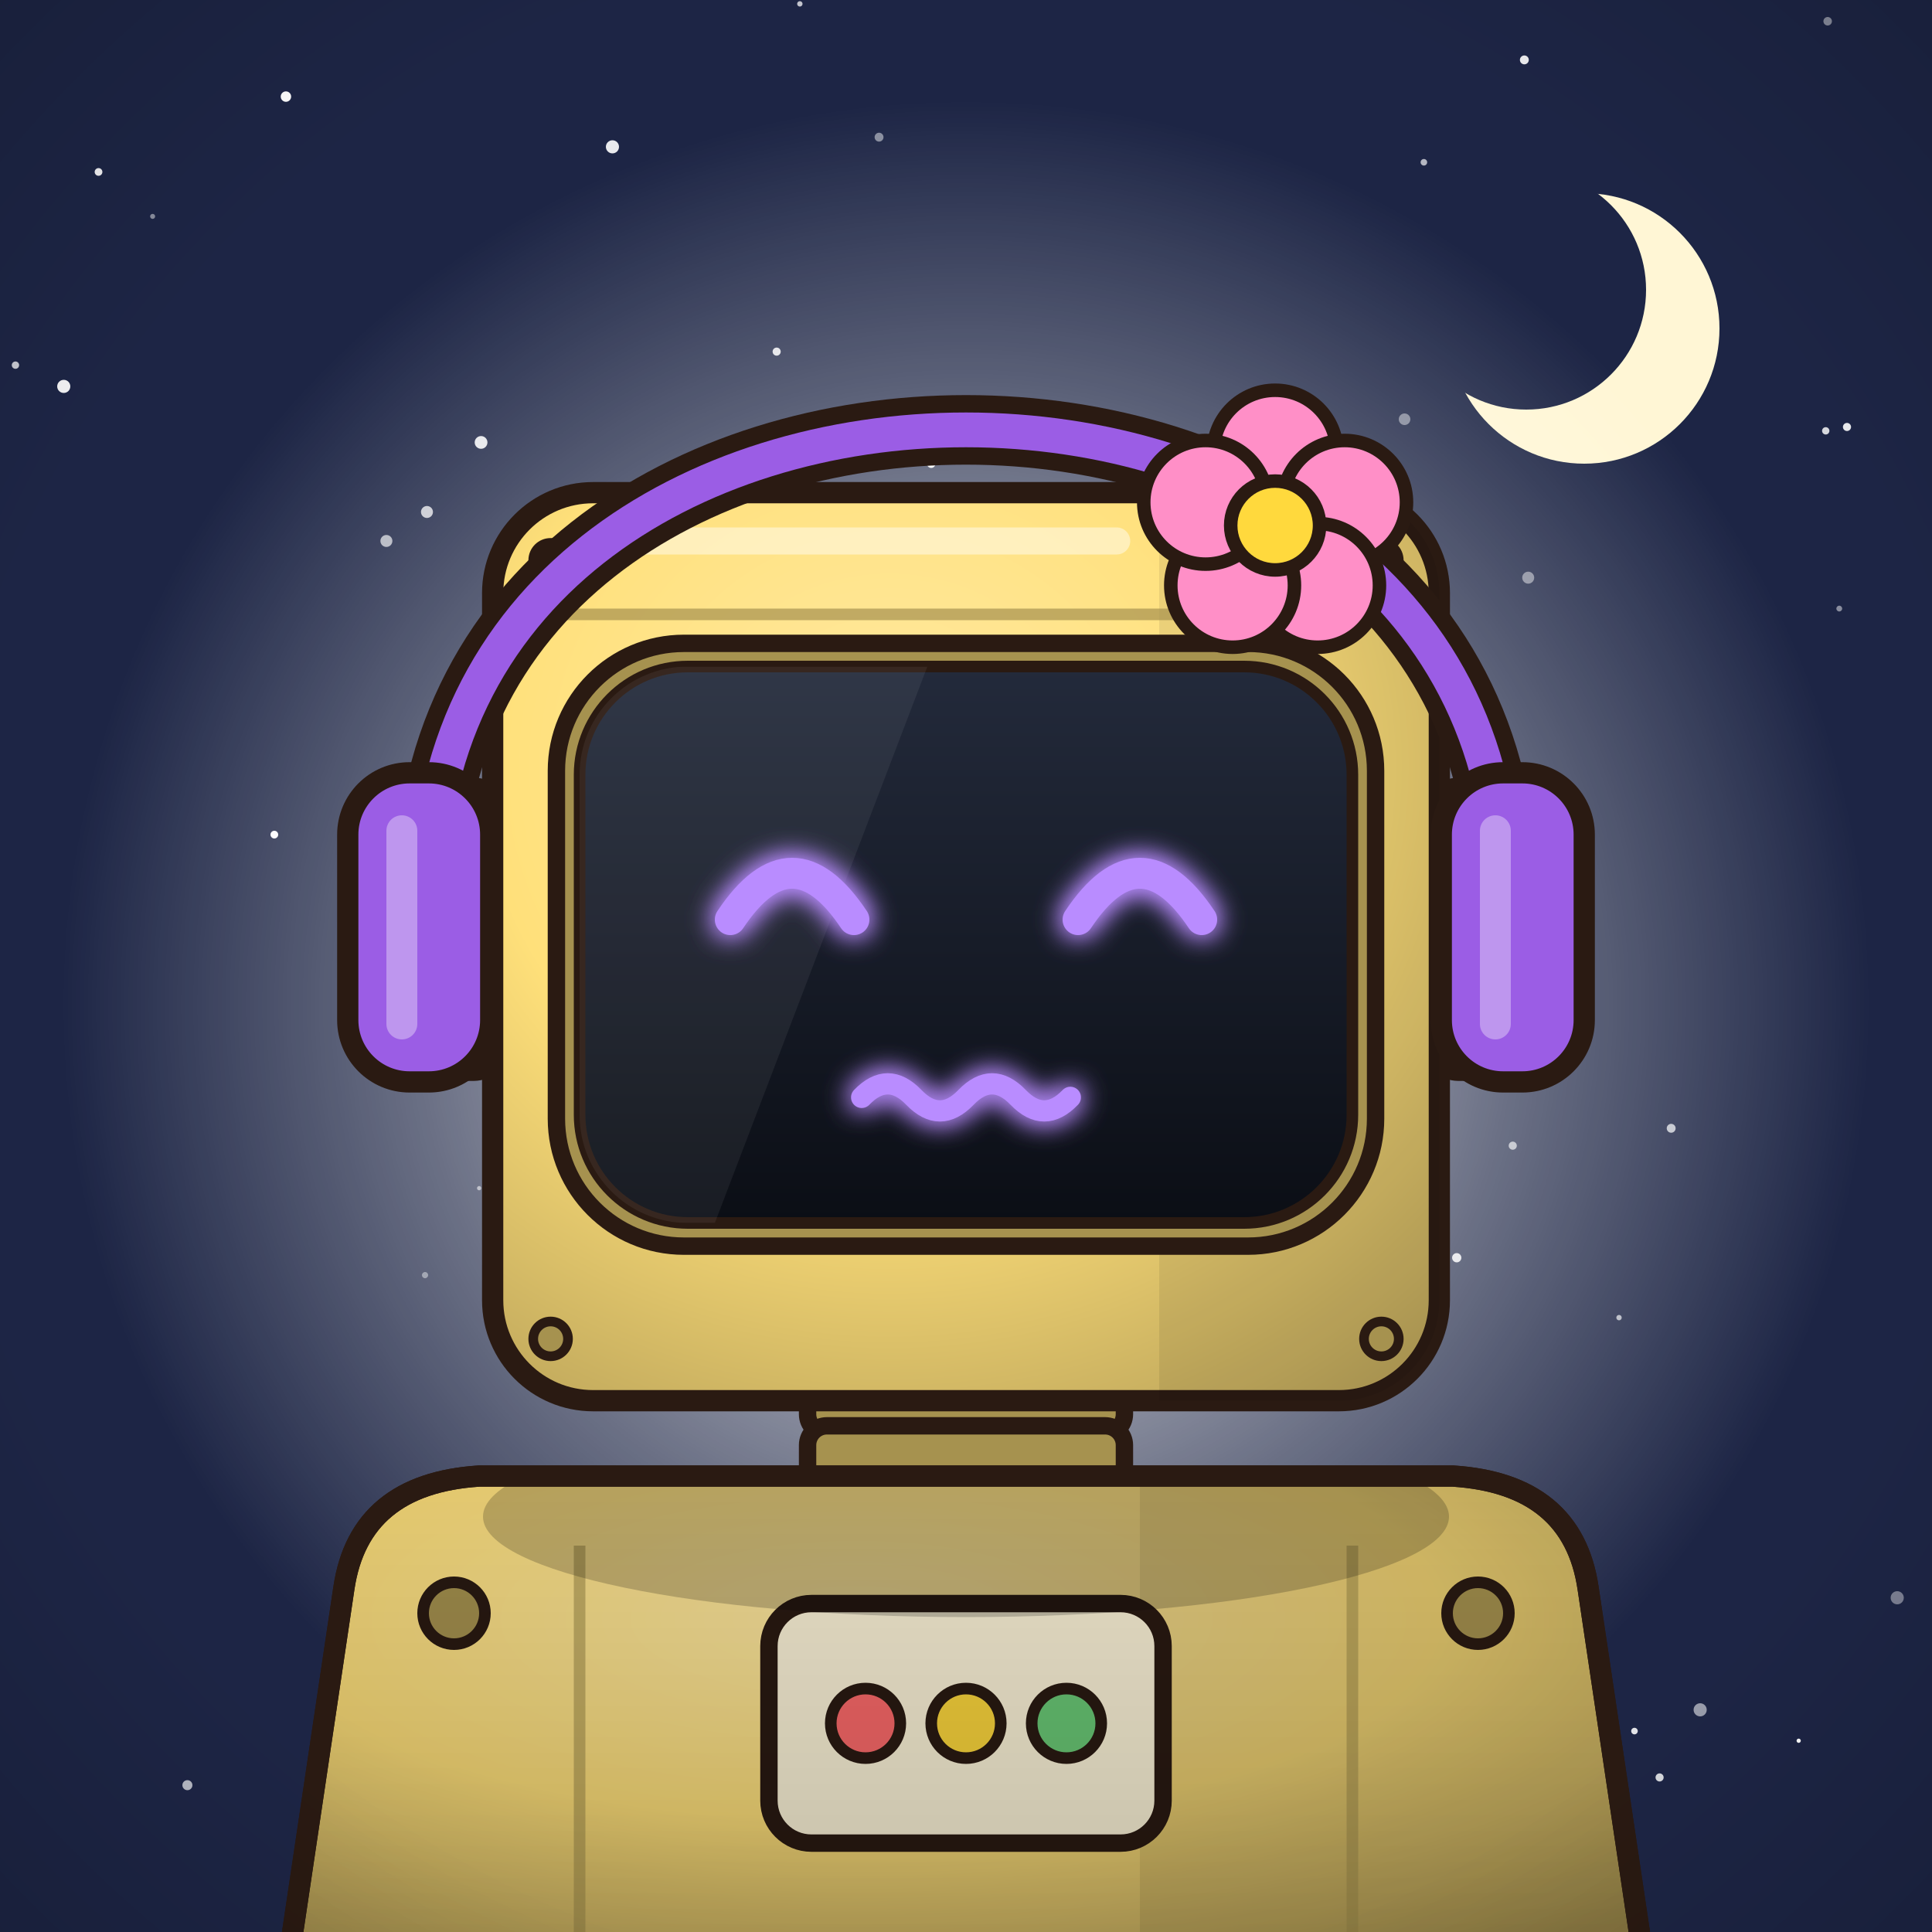
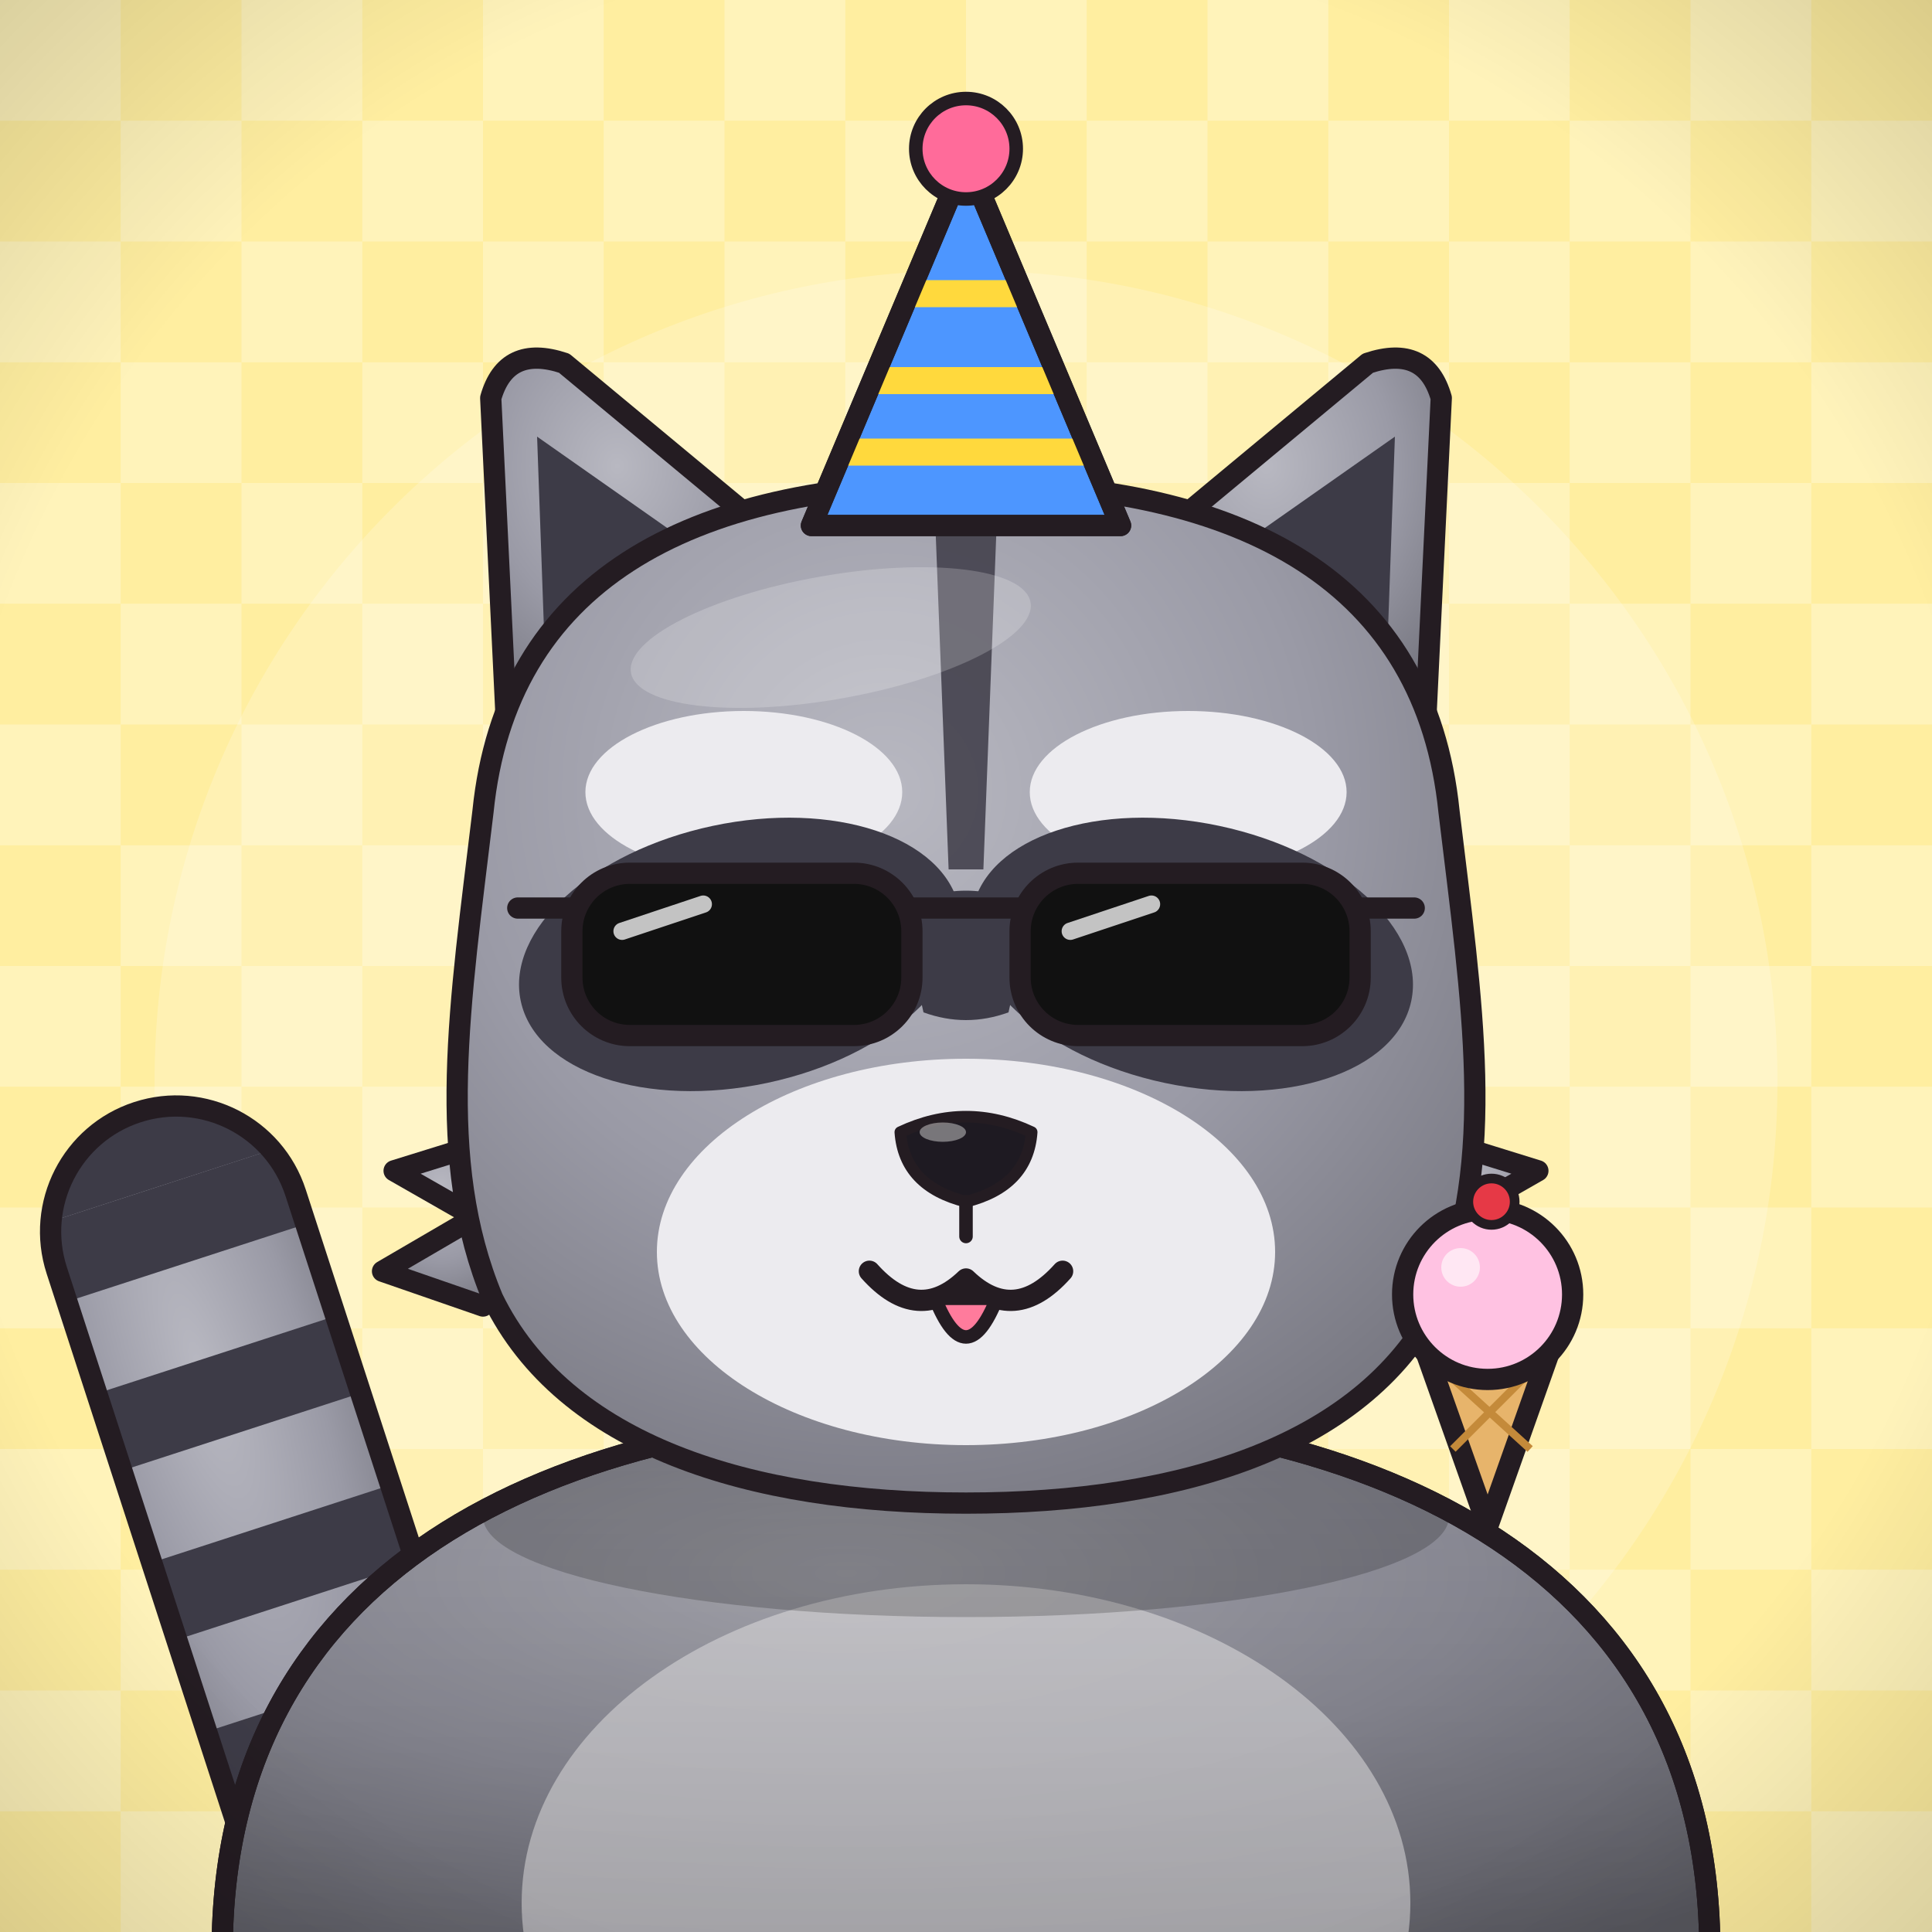
<svg xmlns="http://www.w3.org/2000/svg" viewBox="0 0 1000 1000" width="1000" height="1000">
  <defs>
    <clipPath id="bodyclip">
-       <path d="M150 1010 L178 822 Q186 768 248 764 L752 764 Q814 768 822 822 L850 1010 Z" />
+       <path d="M115 1010 C115 815 280 730 500 730 C720 730 885 815 885 1010 Z" />
    </clipPath>
    <radialGradient id="fs" cx=".42" cy=".3" r=".85">
-       <stop offset="0" stop-color="#ffe9a2" />
-       <stop offset=".5" stop-color="#ffe07a" />
-       <stop offset="1" stop-color="#b8a158" />
+       <stop offset="0" stop-color="#b8b8c1" />
+       <stop offset=".5" stop-color="#9a9aa6" />
+       <stop offset="1" stop-color="#6f6f78" />
    </radialGradient>
-     <filter id="led" x="-50%" y="-50%" width="200%" height="200%">
-       <feGaussianBlur stdDeviation="7" result="b" />
-       <feMerge>
-         <feMergeNode in="b" />
-         <feMergeNode in="b" />
-         <feMergeNode in="SourceGraphic" />
-       </feMerge>
-     </filter>
-     <linearGradient id="visor" x1="0" y1="0" x2="0" y2="1">
-       <stop offset="0" stop-color="#232a3b" />
-       <stop offset="1" stop-color="#0b0e15" />
-     </linearGradient>
-     <clipPath id="visorclip">
-       <rect x="300" y="345" width="400" height="288" rx="56" />
-     </clipPath>
-     <clipPath id="headclip">
-       <rect x="255" y="255" width="490" height="470" rx="52" />
-     </clipPath>
    <linearGradient id="bodyshade" x1="0" y1="0" x2="0" y2="1">
      <stop offset=".55" stop-color="#000" stop-opacity="0" />
      <stop offset="1" stop-color="#000" stop-opacity=".22" />
    </linearGradient>
+     <clipPath id="eye0">
+       <ellipse cx="390" cy="492" rx="37" ry="33" />
+     </clipPath>
+     <clipPath id="eye1">
+       <ellipse cx="610" cy="492" rx="37" ry="33" />
+     </clipPath>
+     <clipPath id="tailclip">
+       <rect x="105" y="560" width="130" height="460" rx="65" />
+     </clipPath>
+     <pattern id="pat" width="125" height="125" patternUnits="userSpaceOnUse">
+       <rect width="62.5" height="62.5" fill="#fff" />
+       <rect x="62.5" y="62.5" width="62.5" height="62.5" fill="#fff" />
+     </pattern>
    <radialGradient id="vig" r=".75">
      <stop offset=".7" stop-color="#000" stop-opacity="0" />
      <stop offset="1" stop-color="#000" stop-opacity=".18" />
    </radialGradient>
  </defs>
-   <rect width="1000" height="1000" fill="#1d2545" />
-   <circle cx="754" cy="651" r="2.4" fill="#fff" opacity="0.86" />
-   <circle cx="222" cy="484" r="3.2" fill="#fff" opacity="0.53" />
-   <circle cx="231" cy="538" r="2.0" fill="#fff" opacity="0.96" />
-   <circle cx="455" cy="71" r="2.3" fill="#fff" opacity="0.47" />
-   <circle cx="789" cy="31" r="2.3" fill="#fff" opacity="0.91" />
-   <circle cx="781" cy="770" r="1.1" fill="#fff" opacity="0.77" />
-   <circle cx="220" cy="660" r="1.6" fill="#fff" opacity="0.43" />
-   <circle cx="553" cy="503" r="3.1" fill="#fff" opacity="0.72" />
-   <circle cx="783" cy="593" r="2.1" fill="#fff" opacity="0.65" />
-   <circle cx="221" cy="265" r="3.1" fill="#fff" opacity="0.75" />
-   <circle cx="248" cy="615" r="1.1" fill="#fff" opacity="0.56" />
-   <circle cx="148" cy="50" r="2.7" fill="#fff" opacity="1.00" />
-   <circle cx="200" cy="280" r="3.1" fill="#fff" opacity="0.65" />
-   <circle cx="838" cy="682" r="1.4" fill="#fff" opacity="0.66" />
-   <circle cx="719" cy="262" r="1.5" fill="#fff" opacity="0.71" />
-   <circle cx="366" cy="869" r="2.6" fill="#fff" opacity="0.99" />
-   <circle cx="592" cy="362" r="3.4" fill="#fff" opacity="0.46" />
-   <circle cx="931" cy="901" r="1.1" fill="#fff" opacity="0.99" />
-   <circle cx="728" cy="921" r="1.0" fill="#fff" opacity="0.71" />
-   <circle cx="341" cy="844" r="3.5" fill="#fff" opacity="0.71" />
-   <circle cx="448" cy="876" r="2.6" fill="#fff" opacity="0.62" />
-   <circle cx="808" cy="811" r="2.4" fill="#fff" opacity="0.88" />
-   <circle cx="157" cy="985" r="1.4" fill="#fff" opacity="0.43" />
-   <circle cx="859" cy="920" r="2.1" fill="#fff" opacity="0.82" />
-   <circle cx="249" cy="229" r="3.3" fill="#fff" opacity="0.89" />
-   <circle cx="8" cy="189" r="1.9" fill="#fff" opacity="0.76" />
-   <circle cx="280" cy="288" r="1.6" fill="#fff" opacity="0.79" />
-   <circle cx="573" cy="623" r="3.1" fill="#fff" opacity="0.68" />
-   <circle cx="203" cy="941" r="3.1" fill="#fff" opacity="0.47" />
-   <circle cx="97" cy="924" r="2.6" fill="#fff" opacity="0.68" />
-   <circle cx="865" cy="584" r="2.3" fill="#fff" opacity="0.71" />
-   <circle cx="625" cy="825" r="2.7" fill="#fff" opacity="0.82" />
-   <circle cx="33" cy="200" r="3.4" fill="#fff" opacity="0.94" />
-   <circle cx="982" cy="827" r="3.4" fill="#fff" opacity="0.42" />
-   <circle cx="816" cy="798" r="2.8" fill="#fff" opacity="0.81" />
-   <circle cx="727" cy="217" r="3.0" fill="#fff" opacity="0.44" />
-   <circle cx="314" cy="959" r="1.4" fill="#fff" opacity="0.66" />
-   <circle cx="593" cy="947" r="1.6" fill="#fff" opacity="0.70" />
-   <circle cx="391" cy="437" r="1.4" fill="#fff" opacity="0.46" />
-   <circle cx="262" cy="667" r="1.9" fill="#fff" opacity="0.79" />
-   <circle cx="660" cy="375" r="2.3" fill="#fff" opacity="0.67" />
-   <circle cx="482" cy="240" r="2.2" fill="#fff" opacity="0.95" />
-   <circle cx="946" cy="11" r="2.2" fill="#fff" opacity="0.48" />
-   <circle cx="770" cy="841" r="2.0" fill="#fff" opacity="0.49" />
-   <circle cx="595" cy="300" r="1.5" fill="#fff" opacity="0.41" />
-   <circle cx="532" cy="954" r="2.9" fill="#fff" opacity="0.78" />
-   <circle cx="880" cy="885" r="3.4" fill="#fff" opacity="0.55" />
-   <circle cx="956" cy="221" r="2.1" fill="#fff" opacity="0.90" />
-   <circle cx="539" cy="389" r="1.1" fill="#fff" opacity="0.60" />
-   <circle cx="214" cy="786" r="2.8" fill="#fff" opacity="0.81" />
-   <circle cx="846" cy="896" r="1.7" fill="#fff" opacity="0.87" />
-   <circle cx="142" cy="432" r="2.0" fill="#fff" opacity="0.99" />
-   <circle cx="773" cy="973" r="1.7" fill="#fff" opacity="0.55" />
-   <circle cx="533" cy="382" r="2.9" fill="#fff" opacity="0.78" />
-   <circle cx="432" cy="645" r="1.5" fill="#fff" opacity="0.89" />
-   <circle cx="51" cy="89" r="2.0" fill="#fff" opacity="0.94" />
-   <circle cx="414" cy="2" r="1.4" fill="#fff" opacity="0.73" />
-   <circle cx="770" cy="435" r="1.9" fill="#fff" opacity="0.49" />
-   <circle cx="791" cy="299" r="3.1" fill="#fff" opacity="0.46" />
-   <circle cx="737" cy="84" r="1.7" fill="#fff" opacity="0.67" />
-   <circle cx="317" cy="76" r="3.4" fill="#fff" opacity="0.90" />
-   <circle cx="945" cy="223" r="1.9" fill="#fff" opacity="0.82" />
-   <circle cx="659" cy="428" r="2.5" fill="#fff" opacity="0.50" />
-   <circle cx="79" cy="112" r="1.3" fill="#fff" opacity="0.48" />
-   <circle cx="478" cy="500" r="1.8" fill="#fff" opacity="0.59" />
-   <circle cx="365" cy="785" r="2.6" fill="#fff" opacity="0.41" />
-   <circle cx="480" cy="262" r="1.5" fill="#fff" opacity="0.53" />
-   <circle cx="569" cy="812" r="2.9" fill="#fff" opacity="0.46" />
-   <circle cx="952" cy="315" r="1.5" fill="#fff" opacity="0.48" />
-   <circle cx="402" cy="182" r="2.1" fill="#fff" opacity="0.86" />
-   <circle cx="820" cy="170" r="70" fill="#fff6d5" />
-   <circle cx="790" cy="150" r="62" fill="#1d2545" />
-   <radialGradient id="auragrad">
-     <stop offset="0" stop-color="#ffffff" stop-opacity=".95" />
-     <stop offset=".6" stop-color="#ffffff" stop-opacity=".35" />
-     <stop offset="1" stop-color="#ffffff" stop-opacity="0" />
-   </radialGradient>
-   <circle cx="500" cy="520" r="470" fill="url(#auragrad)" />
-   <rect x="418" y="712" width="164" height="30" rx="10" fill="#a6924f" stroke="#2a1a12" stroke-width="9" stroke-linejoin="round" stroke-linecap="round" />
-   <rect x="418" y="738" width="164" height="30" rx="10" fill="#a6924f" stroke="#2a1a12" stroke-width="9" stroke-linejoin="round" stroke-linecap="round" />
-   <path d="M150 1010 L178 822 Q186 768 248 764 L752 764 Q814 768 822 822 L850 1010 Z" fill="url(#fs)" stroke="#2a1a12" stroke-width="11" stroke-linejoin="round" stroke-linecap="round" />
+   <rect width="1000" height="1000" fill="#ffeea0" />
+   <rect width="1000" height="1000" fill="url(#pat)" opacity=".28" />
+   <circle cx="500" cy="560" r="420" fill="#fff" opacity=".2" />
+   <g transform="rotate(-18 170 880)">
+     <rect x="105" y="560" width="130" height="460" rx="65" fill="url(#fs)" />
+     <g clip-path="url(#tailclip)">
+       <rect x="95" y="600" width="150" height="42" fill="#3d3b47" />
+       <rect x="95" y="692" width="150" height="42" fill="#3d3b47" />
+       <rect x="95" y="784" width="150" height="42" fill="#3d3b47" />
+       <rect x="95" y="876" width="150" height="42" fill="#3d3b47" />
+       <rect x="95" y="968" width="150" height="42" fill="#3d3b47" />
+       <rect x="95" y="550" width="150" height="50" fill="#3d3b47" />
+     </g>
+     <rect x="105" y="560" width="130" height="460" rx="65" fill="none" stroke="#241c22" stroke-width="11" stroke-linejoin="round" stroke-linecap="round" />
+   </g>
+   <path d="M115 1010 C115 815 280 730 500 730 C720 730 885 815 885 1010 Z" fill="url(#fs)" stroke="#241c22" stroke-width="11" stroke-linejoin="round" stroke-linecap="round" />
  <g clip-path="url(#bodyclip)">
-     <rect x="590" y="760" width="400" height="300" fill="#000" opacity=".08" />
-     <path d="M300 800 L300 1010 M700 800 L700 1010" stroke="#a6924f" stroke-width="6" opacity=".6" />
+     <ellipse cx="500" cy="985" rx="230" ry="165" fill="#ecebef" opacity=".75" />
  </g>
-   <circle cx="235" cy="835" r="16" fill="#a6924f" stroke="#2a1a12" stroke-width="6" stroke-linejoin="round" stroke-linecap="round" />
-   <circle cx="765" cy="835" r="16" fill="#a6924f" stroke="#2a1a12" stroke-width="6" stroke-linejoin="round" stroke-linecap="round" />
-   <rect x="398" y="830" width="204" height="124" rx="22" fill="#fff6da" stroke="#2a1a12" stroke-width="9" stroke-linejoin="round" stroke-linecap="round" />
-   <circle cx="448" cy="892" r="18" fill="#ff6b6b" stroke="#2a1a12" stroke-width="6" stroke-linejoin="round" stroke-linecap="round" />
-   <circle cx="500" cy="892" r="18" fill="#ffd93d" stroke="#2a1a12" stroke-width="6" stroke-linejoin="round" stroke-linecap="round" />
-   <circle cx="552" cy="892" r="18" fill="#6bcb77" stroke="#2a1a12" stroke-width="6" stroke-linejoin="round" stroke-linecap="round" />
  <g clip-path="url(#bodyclip)">
    <rect width="1000" height="1000" fill="url(#bodyshade)" />
    <ellipse cx="500" cy="785" rx="250" ry="52" fill="#000" opacity=".2" />
  </g>
-   <path d="M150 1010 L178 822 Q186 768 248 764 L752 764 Q814 768 822 822 L850 1010 Z" fill="none" stroke="#2a1a12" stroke-width="11" stroke-linejoin="round" stroke-linecap="round" />
-   <rect x="205" y="408" width="54" height="146" rx="14" fill="#a6924f" stroke="#2a1a12" stroke-width="11" stroke-linejoin="round" stroke-linecap="round" />
-   <rect x="223" y="430" width="18" height="102" rx="9" fill="#b98cff" filter="url(#led)" />
-   <rect x="741" y="408" width="54" height="146" rx="14" fill="#a6924f" stroke="#2a1a12" stroke-width="11" stroke-linejoin="round" stroke-linecap="round" />
-   <rect x="759" y="430" width="18" height="102" rx="9" fill="#b98cff" filter="url(#led)" />
-   <rect x="255" y="255" width="490" height="470" rx="52" fill="url(#fs)" stroke="#2a1a12" stroke-width="11" stroke-linejoin="round" stroke-linecap="round" />
-   <g clip-path="url(#headclip)">
-     <rect x="600" y="240" width="200" height="520" fill="#000" opacity=".08" />
-     <path d="M255 318 L745 318" stroke="#a6924f" stroke-width="6" opacity=".7" />
+   <path d="M115 1010 C115 815 280 730 500 730 C720 730 885 815 885 1010 Z" fill="none" stroke="#241c22" stroke-width="11" stroke-linejoin="round" stroke-linecap="round" />
+   <path d="M262 372 L254 206 Q262 178 292 188 L410 286 Z" fill="url(#fs)" stroke="#241c22" stroke-width="11" stroke-linejoin="round" stroke-linecap="round" />
+   <path d="M738 372 L746 206 Q738 178 708 188 L590 286 Z" fill="url(#fs)" stroke="#241c22" stroke-width="11" stroke-linejoin="round" stroke-linecap="round" />
+   <path d="M282 338 L278 226 L372 292 Z" fill="#3d3b47" />
+   <path d="M718 338 L722 226 L628 292 Z" fill="#3d3b47" />
+   <path d="M262 588 L204 606 L246 630 L198 658 L250 676 L270 652 Z" fill="url(#fs)" stroke="#241c22" stroke-width="11" stroke-linejoin="round" stroke-linecap="round" />
+   <path d="M738 588 L796 606 L754 630 L802 658 L750 676 L730 652 Z" fill="url(#fs)" stroke="#241c22" stroke-width="11" stroke-linejoin="round" stroke-linecap="round" />
+   <path d="M500 250 C645 250 738 302 750 420 C762 520 775 600 745 672 C708 748 612 778 500 778 C388 778 292 748 255 672 C225 600 238 520 250 420 C262 302 355 250 500 250 Z" fill="url(#fs)" stroke="#241c22" stroke-width="11" stroke-linejoin="round" stroke-linecap="round" />
+   <ellipse cx="385" cy="410" rx="82" ry="42" fill="#ecebef" />
+   <ellipse cx="615" cy="410" rx="82" ry="42" fill="#ecebef" />
+   <ellipse cx="500" cy="648" rx="160" ry="100" fill="#ecebef" />
+   <path d="M484 268 Q500 260 516 268 L509 450 L491 450 Z" fill="#3d3b47" opacity=".85" />
+   <ellipse cx="383" cy="494" rx="116" ry="68" transform="rotate(-12 383 494)" fill="#3d3b47" />
+   <ellipse cx="617" cy="494" rx="116" ry="68" transform="rotate(12 617 494)" fill="#3d3b47" />
+   <path d="M466 470 Q500 452 534 470 L522 524 Q500 532 478 524 Z" fill="#3d3b47" />
+   <ellipse cx="430" cy="330" rx="105" ry="32" fill="#fff" opacity=".2" transform="rotate(-10 430 330)" />
+   <path d="M466 586 Q500 570 534 586 Q532 614 500 622 Q468 614 466 586 Z" fill="#1e1a22" stroke="#241c22" stroke-width="6" stroke-linejoin="round" stroke-linecap="round" />
+   <ellipse cx="488" cy="586" rx="12" ry="5" fill="#fff" opacity=".4" />
+   <path d="M500 622 L500 640" stroke="#241c22" stroke-width="7" stroke-linejoin="round" stroke-linecap="round" />
+   <path d="M450 658 Q475 686 500 662 Q525 686 550 658" fill="none" stroke="#241c22" stroke-width="11" stroke-linejoin="round" stroke-linecap="round" />
+   <path d="M484 672 Q500 712 516 672 Z" fill="#ff7b9c" stroke="#241c22" stroke-width="7" stroke-linejoin="round" stroke-linecap="round" />
+   <path d="M268 470 L732 470" stroke="#241c22" stroke-width="11" stroke-linejoin="round" stroke-linecap="round" />
+   <rect x="296" y="452" width="176" height="84" rx="30" fill="#111" stroke="#241c22" stroke-width="11" stroke-linejoin="round" stroke-linecap="round" />
+   <rect x="528" y="452" width="176" height="84" rx="30" fill="#111" stroke="#241c22" stroke-width="11" stroke-linejoin="round" stroke-linecap="round" />
+   <path d="M322 482 L364 468 M554 482 L596 468" stroke="#fff" stroke-width="9" stroke-linecap="round" opacity=".75" />
+   <g transform="translate(0 -28)">
+     <path d="M420 300 L500 110 L580 300 Z" fill="#4d96ff" stroke="#241c22" stroke-width="11" stroke-linejoin="round" stroke-linecap="round" />
+     <path d="M452 225 L548 225 M470 180 L530 180 M436 262 L564 262" stroke="#ffd93d" stroke-width="14" />
+     <path d="M420 300 L500 110 L580 300 Z" fill="none" stroke="#241c22" stroke-width="11" stroke-linejoin="round" stroke-linecap="round" />
+     <circle cx="500" cy="105" r="26" fill="#ff6b9a" stroke="#241c22" stroke-width="7" stroke-linejoin="round" stroke-linecap="round" />
  </g>
-   <rect x="295" y="273" width="290" height="14" rx="7" fill="#fff" opacity=".45" />
-   <circle cx="285" cy="290" r="9" fill="#a6924f" stroke="#2a1a12" stroke-width="5" stroke-linejoin="round" stroke-linecap="round" />
-   <circle cx="715" cy="290" r="9" fill="#a6924f" stroke="#2a1a12" stroke-width="5" stroke-linejoin="round" stroke-linecap="round" />
-   <circle cx="285" cy="693" r="9" fill="#a6924f" stroke="#2a1a12" stroke-width="5" stroke-linejoin="round" stroke-linecap="round" />
-   <circle cx="715" cy="693" r="9" fill="#a6924f" stroke="#2a1a12" stroke-width="5" stroke-linejoin="round" stroke-linecap="round" />
-   <rect x="288" y="333" width="424" height="312" rx="66" fill="#a6924f" stroke="#2a1a12" stroke-width="9" stroke-linejoin="round" stroke-linecap="round" />
-   <rect x="300" y="345" width="400" height="288" rx="56" fill="url(#visor)" stroke="#2a1a12" stroke-width="6" stroke-linejoin="round" stroke-linecap="round" />
-   <g clip-path="url(#visorclip)">
-     <path d="M300 345 L480 345 L370 633 L300 633 Z" fill="#fff" opacity=".06" />
-   </g>
-   <g filter="url(#led)">
-     <path d="M378 476 Q410 428 442 476" stroke="#b98cff" stroke-width="16" stroke-linecap="round" stroke-linejoin="round" fill="none" />
-     <path d="M558 476 Q590 428 622 476" stroke="#b98cff" stroke-width="16" stroke-linecap="round" stroke-linejoin="round" fill="none" />
-     <path d="M446 568 q13.5 -14 27 0 t27 0 t27 0 t27 0" stroke="#b98cff" stroke-width="11" stroke-linecap="round" stroke-linejoin="round" fill="none" />
-   </g>
-   <path d="M222 470 C215 140 785 140 778 470" fill="none" stroke="#2a1a12" stroke-width="36" stroke-linecap="round" />
-   <path d="M222 470 C215 140 785 140 778 470" fill="none" stroke="#9b5de5" stroke-width="18" stroke-linecap="round" />
-   <rect x="180" y="400" width="74" height="160" rx="32" fill="#9b5de5" stroke="#2a1a12" stroke-width="11" stroke-linejoin="round" stroke-linecap="round" />
-   <rect x="746" y="400" width="74" height="160" rx="32" fill="#9b5de5" stroke="#2a1a12" stroke-width="11" stroke-linejoin="round" stroke-linecap="round" />
-   <rect x="200" y="422" width="16" height="116" rx="8" fill="#fff" opacity=".35" />
-   <rect x="766" y="422" width="16" height="116" rx="8" fill="#fff" opacity=".35" />
-   <g transform="translate(0 -28)">
-     <circle cx="660" cy="262" r="32" fill="#ff8fc7" stroke="#2a1a12" stroke-width="7" stroke-linejoin="round" stroke-linecap="round" />
-     <circle cx="696" cy="288" r="32" fill="#ff8fc7" stroke="#2a1a12" stroke-width="7" stroke-linejoin="round" stroke-linecap="round" />
-     <circle cx="682" cy="331" r="32" fill="#ff8fc7" stroke="#2a1a12" stroke-width="7" stroke-linejoin="round" stroke-linecap="round" />
-     <circle cx="638" cy="331" r="32" fill="#ff8fc7" stroke="#2a1a12" stroke-width="7" stroke-linejoin="round" stroke-linecap="round" />
-     <circle cx="624" cy="288" r="32" fill="#ff8fc7" stroke="#2a1a12" stroke-width="7" stroke-linejoin="round" stroke-linecap="round" />
-     <circle cx="660" cy="300" r="23" fill="#ffd93d" stroke="#2a1a12" stroke-width="7" stroke-linejoin="round" stroke-linecap="round" />
-   </g>
+   <path d="M736 694 L770 790 L804 694 Z" fill="#e7b46b" stroke="#241c22" stroke-width="11" stroke-linejoin="round" stroke-linecap="round" />
+   <path d="M748 710 L792 750 M792 710 L752 750" stroke="#c48a3a" stroke-width="4" />
+   <circle cx="770" cy="670" r="44" fill="#ffc2e2" stroke="#241c22" stroke-width="11" stroke-linejoin="round" stroke-linecap="round" />
+   <circle cx="756" cy="656" r="10" fill="#fff" opacity=".6" />
+   <circle cx="772" cy="622" r="12" fill="#e63946" stroke="#241c22" stroke-width="5" stroke-linejoin="round" stroke-linecap="round" />
  <rect width="1000" height="1000" fill="url(#vig)" />
</svg>
